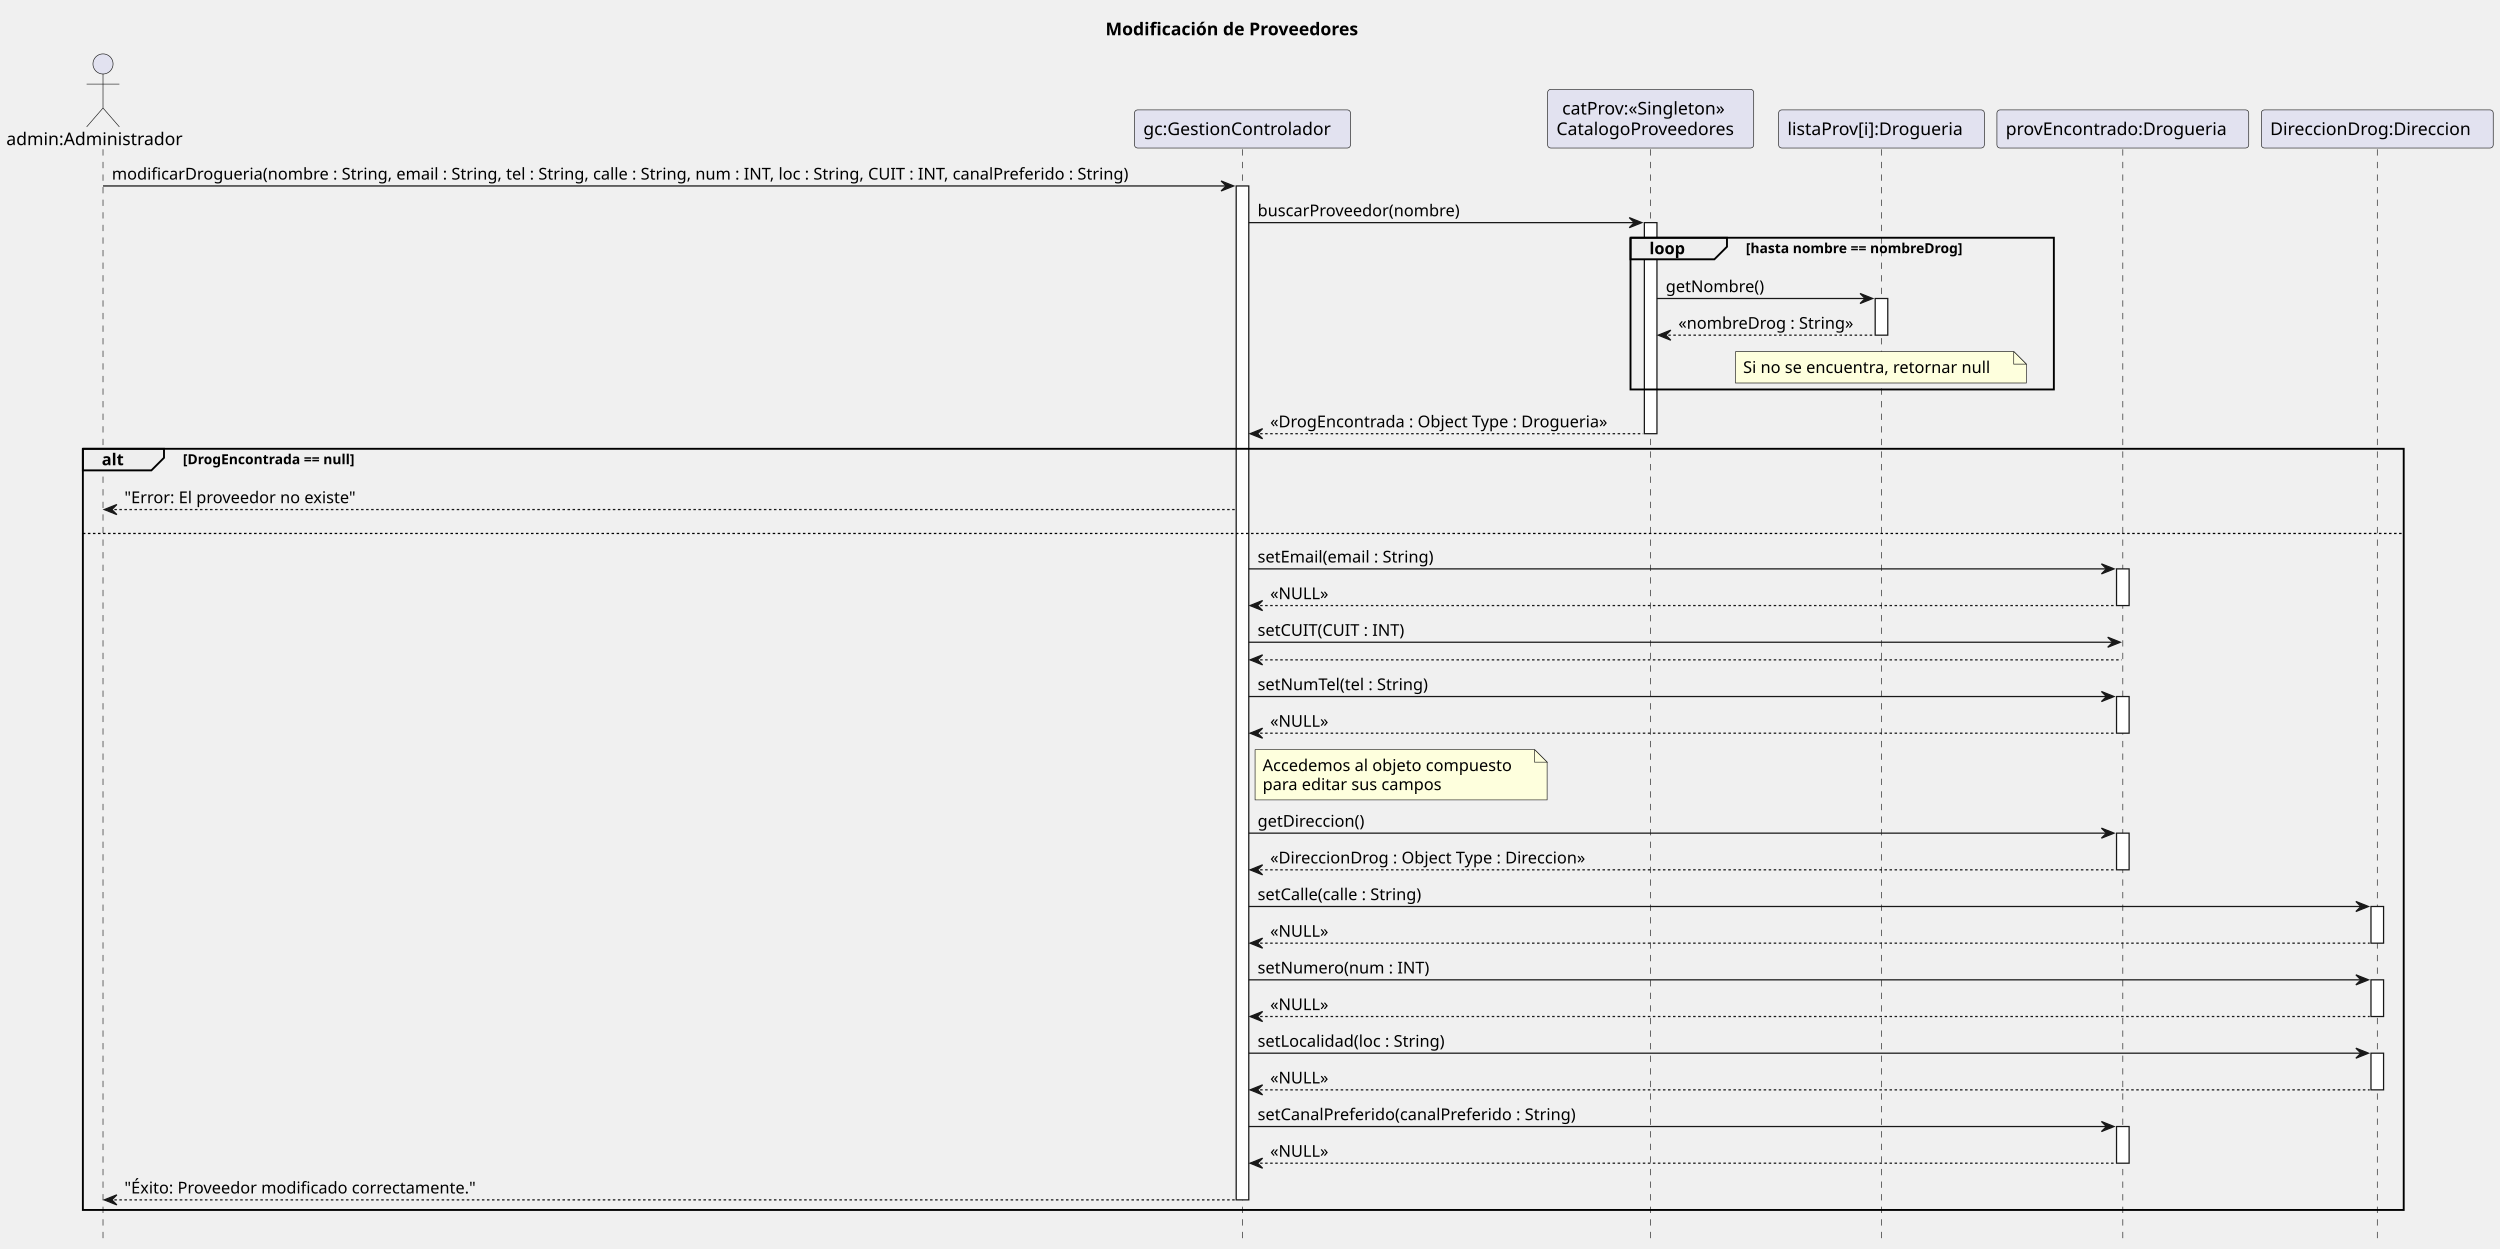
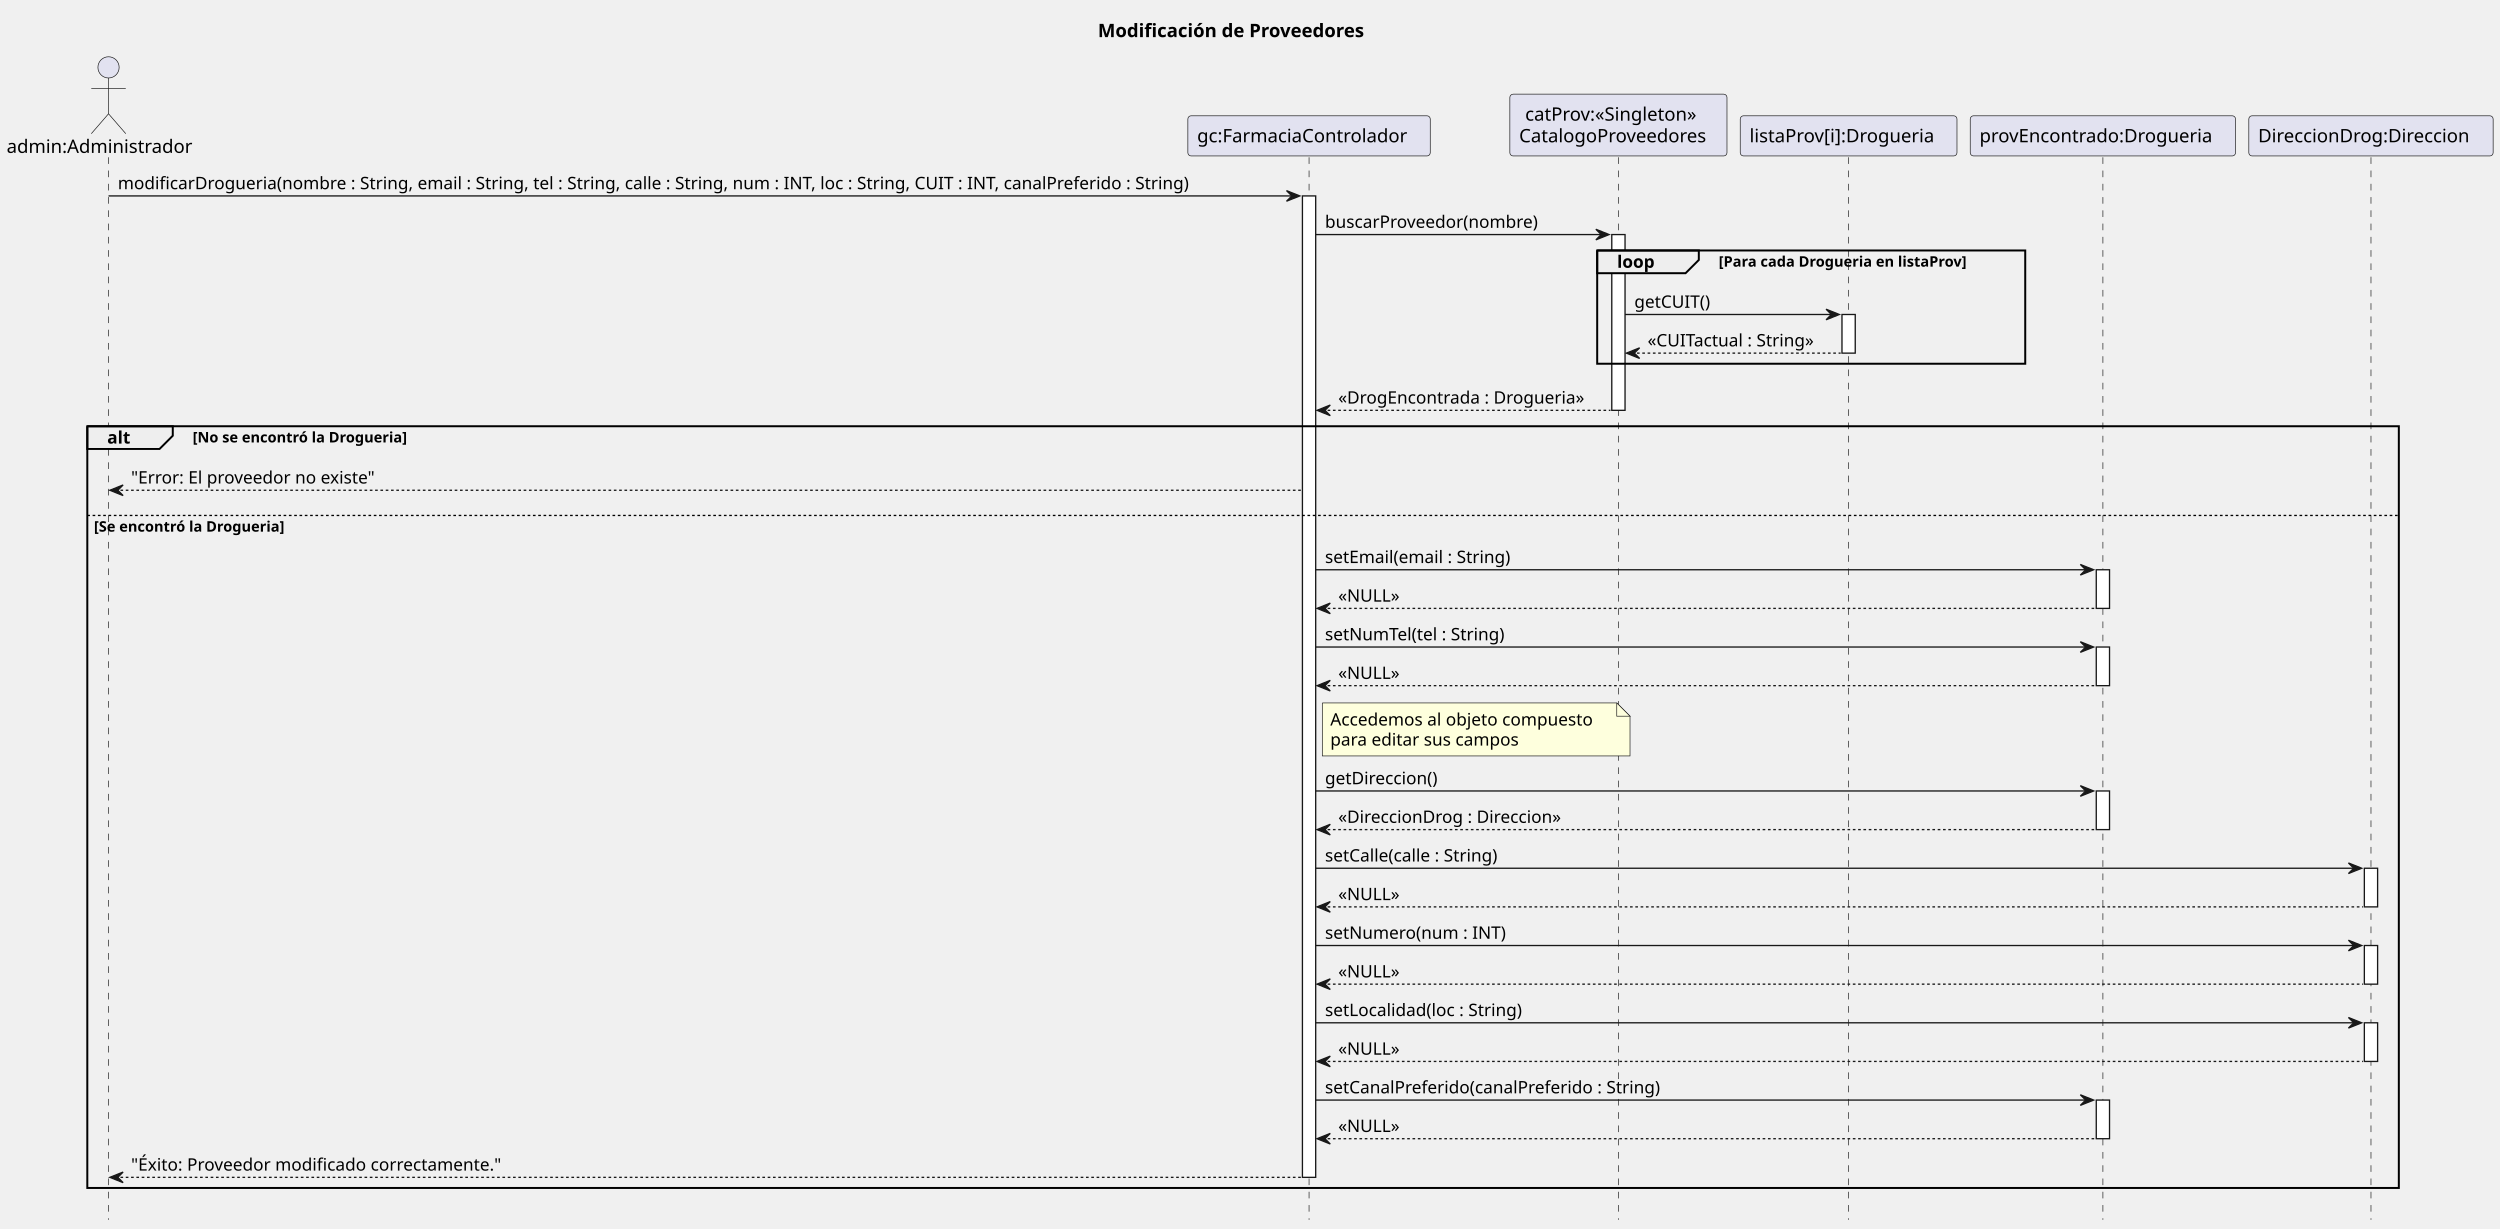
- <svg xmlns="http://www.w3.org/2000/svg" contentStyleType="text/css" data-diagram-type="SEQUENCE" height="992px" preserveAspectRatio="none" style="width:1986px;height:992px;background:#FFFFFF;" version="1.1" viewBox="0 0 1986 992" width="1986px" zoomAndPan="magnify">
+ <svg xmlns="http://www.w3.org/2000/svg" contentStyleType="text/css" data-diagram-type="SEQUENCE" height="926px" preserveAspectRatio="none" style="width:1885px;height:926px;background:#FFFFFF;" version="1.1" viewBox="0 0 1885 926" width="1885px" zoomAndPan="magnify">
  <defs />
  <g>
-     <text fill="#000000" font-family="sans-serif" font-size="14" font-weight="bold" lengthAdjust="spacing" textLength="228.225" x="878.199" y="27.995">Modificación de Proveedores</text>
+     <text fill="#000000" font-family="sans-serif" font-size="14" font-weight="bold" lengthAdjust="spacing" textLength="228.225" x="827.804" y="27.995">Modificación de Proveedores</text>
    <g>
-       <rect fill="#000000" fill-opacity="0" height="866.586" width="8" x="78.332" y="118.594" />
-       <line style="stroke:#181818;stroke-width:0.5;stroke-dasharray:5,5;" x1="81.832" x2="81.832" y1="118.594" y2="985.18" />
+       <rect fill="#000000" fill-opacity="0" height="801.125" width="8" x="78.332" y="118.594" />
+       <line style="stroke:#181818;stroke-width:0.5;stroke-dasharray:5,5;" x1="81.832" x2="81.832" y1="118.594" y2="919.719" />
    </g>
    <g>
-       <rect fill="#000000" fill-opacity="0" height="866.586" width="8" x="983.53" y="118.594" />
-       <line style="stroke:#181818;stroke-width:0.5;stroke-dasharray:5,5;" x1="987.03" x2="987.03" y1="118.594" y2="985.18" />
+       <rect fill="#000000" fill-opacity="0" height="801.125" width="8" x="983.53" y="118.594" />
+       <line style="stroke:#181818;stroke-width:0.5;stroke-dasharray:5,5;" x1="987.03" x2="987.03" y1="118.594" y2="919.719" />
    </g>
    <g>
-       <rect fill="#FFFFFF" height="805.453" style="stroke:#181818;stroke-width:1;" width="10" x="982.03" y="147.727" />
+       <rect fill="#FFFFFF" height="739.992" style="stroke:#181818;stroke-width:1;" width="10" x="982.03" y="147.727" />
    </g>
    <g>
-       <rect fill="#000000" fill-opacity="0" height="866.586" width="8" x="1307.783" y="118.594" />
-       <line style="stroke:#181818;stroke-width:0.5;stroke-dasharray:5,5;" x1="1311.283" x2="1311.283" y1="118.594" y2="985.18" />
+       <rect fill="#000000" fill-opacity="0" height="801.125" width="8" x="1216.783" y="118.594" />
+       <line style="stroke:#181818;stroke-width:0.5;stroke-dasharray:5,5;" x1="1220.283" x2="1220.283" y1="118.594" y2="919.719" />
    </g>
    <g>
-       <rect fill="#FFFFFF" height="167.664" style="stroke:#181818;stroke-width:1;" width="10" x="1306.283" y="176.859" />
+       <rect fill="#FFFFFF" height="132.531" style="stroke:#181818;stroke-width:1;" width="10" x="1215.283" y="176.859" />
    </g>
    <g>
-       <rect fill="#000000" fill-opacity="0" height="866.586" width="8" x="1491.144" y="118.594" />
-       <line style="stroke:#181818;stroke-width:0.5;stroke-dasharray:5,5;" x1="1494.644" x2="1494.644" y1="118.594" y2="985.18" />
+       <rect fill="#000000" fill-opacity="0" height="801.125" width="8" x="1390.353" y="118.594" />
+       <line style="stroke:#181818;stroke-width:0.5;stroke-dasharray:5,5;" x1="1393.853" x2="1393.853" y1="118.594" y2="919.719" />
    </g>
    <g>
-       <rect fill="#FFFFFF" height="29.133" style="stroke:#181818;stroke-width:1;" width="10" x="1489.644" y="237.125" />
+       <rect fill="#FFFFFF" height="29.133" style="stroke:#181818;stroke-width:1;" width="10" x="1388.853" y="237.125" />
    </g>
    <g>
-       <rect fill="#000000" fill-opacity="0" height="866.586" width="8" x="1682.873" y="118.594" />
-       <line style="stroke:#181818;stroke-width:0.5;stroke-dasharray:5,5;" x1="1686.373" x2="1686.373" y1="118.594" y2="985.18" />
+       <rect fill="#000000" fill-opacity="0" height="801.125" width="8" x="1582.083" y="118.594" />
+       <line style="stroke:#181818;stroke-width:0.5;stroke-dasharray:5,5;" x1="1585.583" x2="1585.583" y1="118.594" y2="919.719" />
    </g>
    <g>
-       <rect fill="#FFFFFF" height="29.133" style="stroke:#181818;stroke-width:1;" width="10" x="1681.373" y="451.922" />
+       <rect fill="#FFFFFF" height="29.133" style="stroke:#181818;stroke-width:1;" width="10" x="1580.583" y="429.594" />
    </g>
    <g>
-       <rect fill="#FFFFFF" height="29.133" style="stroke:#181818;stroke-width:1;" width="10" x="1681.373" y="553.32" />
+       <rect fill="#FFFFFF" height="29.133" style="stroke:#181818;stroke-width:1;" width="10" x="1580.583" y="487.859" />
    </g>
    <g>
-       <rect fill="#FFFFFF" height="29.133" style="stroke:#181818;stroke-width:1;" width="10" x="1681.373" y="661.852" />
+       <rect fill="#FFFFFF" height="29.133" style="stroke:#181818;stroke-width:1;" width="10" x="1580.583" y="596.391" />
    </g>
    <g>
-       <rect fill="#FFFFFF" height="29.133" style="stroke:#181818;stroke-width:1;" width="10" x="1681.373" y="894.914" />
+       <rect fill="#FFFFFF" height="29.133" style="stroke:#181818;stroke-width:1;" width="10" x="1580.583" y="829.453" />
    </g>
    <g>
-       <rect fill="#000000" fill-opacity="0" height="866.586" width="8" x="1885.008" y="118.594" />
-       <line style="stroke:#181818;stroke-width:0.5;stroke-dasharray:5,5;" x1="1888.508" x2="1888.508" y1="118.594" y2="985.18" />
+       <rect fill="#000000" fill-opacity="0" height="801.125" width="8" x="1784.218" y="118.594" />
+       <line style="stroke:#181818;stroke-width:0.5;stroke-dasharray:5,5;" x1="1787.718" x2="1787.718" y1="118.594" y2="919.719" />
    </g>
    <g>
-       <rect fill="#FFFFFF" height="29.133" style="stroke:#181818;stroke-width:1;" width="10" x="1883.508" y="720.117" />
+       <rect fill="#FFFFFF" height="29.133" style="stroke:#181818;stroke-width:1;" width="10" x="1782.718" y="654.656" />
    </g>
    <g>
-       <rect fill="#FFFFFF" height="29.133" style="stroke:#181818;stroke-width:1;" width="10" x="1883.508" y="778.383" />
+       <rect fill="#FFFFFF" height="29.133" style="stroke:#181818;stroke-width:1;" width="10" x="1782.718" y="712.922" />
    </g>
    <g>
-       <rect fill="#FFFFFF" height="29.133" style="stroke:#181818;stroke-width:1;" width="10" x="1883.508" y="836.648" />
+       <rect fill="#FFFFFF" height="29.133" style="stroke:#181818;stroke-width:1;" width="10" x="1782.718" y="771.188" />
    </g>
    <text fill="#000000" font-family="sans-serif" font-size="14" lengthAdjust="spacing" textLength="147.663" x="5" y="115.292">admin:Administrador</text>
    <ellipse cx="81.832" cy="50.797" fill="#E2E2F0" rx="8" ry="8" style="stroke:#181818;stroke-width:0.5;" />
    <path d="M81.832,58.797 L81.832,85.797 M68.832,66.797 L94.832,66.797 M81.832,85.797 L68.832,100.797 M81.832,85.797 L94.832,100.797" fill="none" style="stroke:#181818;stroke-width:0.5;" />
-     <rect fill="#E2E2F0" height="30.297" rx="2.5" ry="2.5" style="stroke:#181818;stroke-width:0.5;" width="171.575" x="901.243" y="87.297" />
-     <text fill="#000000" font-family="sans-serif" font-size="14" lengthAdjust="spacing" textLength="157.575" x="908.243" y="107.292">gc:GestionControlador</text>
-     <rect fill="#E2E2F0" height="46.594" rx="2.5" ry="2.5" style="stroke:#181818;stroke-width:0.5;" width="163.721" x="1229.423" y="71" />
-     <text fill="#000000" font-family="sans-serif" font-size="14" lengthAdjust="spacing" textLength="140.629" x="1240.969" y="90.995">catProv:«Singleton»</text>
-     <text fill="#000000" font-family="sans-serif" font-size="14" lengthAdjust="spacing" textLength="149.721" x="1236.423" y="107.292">CatalogoProveedores</text>
-     <rect fill="#E2E2F0" height="30.297" rx="2.5" ry="2.5" style="stroke:#181818;stroke-width:0.5;" width="163.42" x="1412.934" y="87.297" />
-     <text fill="#000000" font-family="sans-serif" font-size="14" lengthAdjust="spacing" textLength="149.42" x="1419.934" y="107.292">listaProv[i]:Drogueria</text>
-     <rect fill="#E2E2F0" height="30.297" rx="2.5" ry="2.5" style="stroke:#181818;stroke-width:0.5;" width="200.04" x="1586.353" y="87.297" />
-     <text fill="#000000" font-family="sans-serif" font-size="14" lengthAdjust="spacing" textLength="186.04" x="1593.353" y="107.292">provEncontrado:Drogueria</text>
-     <rect fill="#E2E2F0" height="30.297" rx="2.5" ry="2.5" style="stroke:#181818;stroke-width:0.5;" width="184.228" x="1796.394" y="87.297" />
-     <text fill="#000000" font-family="sans-serif" font-size="14" lengthAdjust="spacing" textLength="170.228" x="1803.394" y="107.292">DireccionDrog:Direccion</text>
+     <rect fill="#E2E2F0" height="30.297" rx="2.5" ry="2.5" style="stroke:#181818;stroke-width:0.5;" width="182.773" x="895.644" y="87.297" />
+     <text fill="#000000" font-family="sans-serif" font-size="14" lengthAdjust="spacing" textLength="168.773" x="902.644" y="107.292">gc:FarmaciaControlador</text>
+     <rect fill="#E2E2F0" height="46.594" rx="2.5" ry="2.5" style="stroke:#181818;stroke-width:0.5;" width="163.721" x="1138.423" y="71" />
+     <text fill="#000000" font-family="sans-serif" font-size="14" lengthAdjust="spacing" textLength="140.629" x="1149.969" y="90.995">catProv:«Singleton»</text>
+     <text fill="#000000" font-family="sans-serif" font-size="14" lengthAdjust="spacing" textLength="149.721" x="1145.423" y="107.292">CatalogoProveedores</text>
+     <rect fill="#E2E2F0" height="30.297" rx="2.5" ry="2.5" style="stroke:#181818;stroke-width:0.5;" width="163.42" x="1312.144" y="87.297" />
+     <text fill="#000000" font-family="sans-serif" font-size="14" lengthAdjust="spacing" textLength="149.42" x="1319.144" y="107.292">listaProv[i]:Drogueria</text>
+     <rect fill="#E2E2F0" height="30.297" rx="2.5" ry="2.5" style="stroke:#181818;stroke-width:0.5;" width="200.04" x="1485.563" y="87.297" />
+     <text fill="#000000" font-family="sans-serif" font-size="14" lengthAdjust="spacing" textLength="186.04" x="1492.563" y="107.292">provEncontrado:Drogueria</text>
+     <rect fill="#E2E2F0" height="30.297" rx="2.5" ry="2.5" style="stroke:#181818;stroke-width:0.5;" width="184.228" x="1695.603" y="87.297" />
+     <text fill="#000000" font-family="sans-serif" font-size="14" lengthAdjust="spacing" textLength="170.228" x="1702.603" y="107.292">DireccionDrog:Direccion</text>
    <polygon fill="#181818" points="970.03,143.727,980.03,147.727,970.03,151.727,974.03,147.727" style="stroke:#181818;stroke-width:1;" />
    <line style="stroke:#181818;stroke-width:1;" x1="81.832" x2="976.03" y1="147.727" y2="147.727" />
    <text fill="#000000" font-family="sans-serif" font-size="13" lengthAdjust="spacing" textLength="876.199" x="88.832" y="142.661">modificarDrogueria(nombre : String, email : String, tel : String, calle : String, num : INT, loc : String, CUIT : INT, canalPreferido : String)</text>
-     <polygon fill="#181818" points="1294.283,172.859,1304.283,176.859,1294.283,180.859,1298.283,176.859" style="stroke:#181818;stroke-width:1;" />
-     <line style="stroke:#181818;stroke-width:1;" x1="992.03" x2="1300.283" y1="176.859" y2="176.859" />
+     <polygon fill="#181818" points="1203.283,172.859,1213.283,176.859,1203.283,180.859,1207.283,176.859" style="stroke:#181818;stroke-width:1;" />
+     <line style="stroke:#181818;stroke-width:1;" x1="992.03" x2="1209.283" y1="176.859" y2="176.859" />
    <text fill="#000000" font-family="sans-serif" font-size="13" lengthAdjust="spacing" textLength="170.695" x="999.03" y="171.793">buscarProveedor(nombre)</text>
-     <path d="M1295.283,188.859 L1371.907,188.859 L1371.907,195.992 L1361.907,205.992 L1295.283,205.992 L1295.283,188.859" fill="#EEEEEE" style="stroke:#000000;stroke-width:1.5;" />
-     <rect fill="none" height="120.531" style="stroke:#000000;stroke-width:1.5;" width="336.301" x="1295.283" y="188.859" />
-     <text fill="#000000" font-family="sans-serif" font-size="13" font-weight="bold" lengthAdjust="spacing" textLength="31.624" x="1310.283" y="201.926">loop</text>
-     <text fill="#000000" font-family="sans-serif" font-size="11" font-weight="bold" lengthAdjust="spacing" textLength="199.665" x="1386.907" y="201.07">[hasta nombre == nombreDrog]</text>
-     <polygon fill="#181818" points="1477.644,233.125,1487.644,237.125,1477.644,241.125,1481.644,237.125" style="stroke:#181818;stroke-width:1;" />
-     <line style="stroke:#181818;stroke-width:1;" x1="1316.283" x2="1483.644" y1="237.125" y2="237.125" />
-     <text fill="#000000" font-family="sans-serif" font-size="13" lengthAdjust="spacing" textLength="83.427" x="1323.283" y="232.059">getNombre()</text>
-     <polygon fill="#181818" points="1327.283,262.258,1317.283,266.258,1327.283,270.258,1323.283,266.258" style="stroke:#181818;stroke-width:1;" />
-     <line style="stroke:#181818;stroke-width:1;stroke-dasharray:2,2;" x1="1321.283" x2="1488.644" y1="266.258" y2="266.258" />
-     <text fill="#000000" font-family="sans-serif" font-size="13" lengthAdjust="spacing" textLength="149.36" x="1333.283" y="261.192">«nombreDrog : String»</text>
-     <path d="M1378.703,279.258 L1378.703,304.258 L1609.703,304.258 L1609.703,289.258 L1599.703,279.258 L1378.703,279.258" fill="#FEFFDD" style="stroke:#181818;stroke-width:0.5;" />
-     <path d="M1599.703,279.258 L1599.703,289.258 L1609.703,289.258 L1599.703,279.258" fill="#FEFFDD" style="stroke:#181818;stroke-width:0.5;" />
-     <text fill="#000000" font-family="sans-serif" font-size="13" lengthAdjust="spacing" textLength="210.882" x="1384.703" y="296.325">Si no se encuentra, retornar null</text>
-     <polygon fill="#181818" points="1003.03,340.523,993.03,344.523,1003.03,348.523,999.03,344.523" style="stroke:#181818;stroke-width:1;" />
-     <line style="stroke:#181818;stroke-width:1;stroke-dasharray:2,2;" x1="997.03" x2="1305.283" y1="344.523" y2="344.523" />
-     <text fill="#000000" font-family="sans-serif" font-size="13" lengthAdjust="spacing" textLength="290.253" x="1009.03" y="339.457">«DrogEncontrada : Object Type : Drogueria»</text>
-     <path d="M65.832,356.523 L130.274,356.523 L130.274,363.656 L120.274,373.656 L65.832,373.656 L65.832,356.523" fill="#EEEEEE" style="stroke:#000000;stroke-width:1.5;" />
-     <rect fill="none" height="604.656" style="stroke:#000000;stroke-width:1.5;" width="1843.676" x="65.832" y="356.523" />
-     <text fill="#000000" font-family="sans-serif" font-size="13" font-weight="bold" lengthAdjust="spacing" textLength="19.443" x="80.832" y="369.59">alt</text>
-     <text fill="#000000" font-family="sans-serif" font-size="11" font-weight="bold" lengthAdjust="spacing" textLength="159.994" x="145.274" y="368.734">[DrogEncontrada == null]</text>
-     <line style="stroke:#000000;stroke-width:1;stroke-dasharray:2,2;" x1="65.832" x2="1909.508" y1="423.789" y2="423.789" />
-     <polygon fill="#181818" points="92.832,400.789,82.832,404.789,92.832,408.789,88.832,404.789" style="stroke:#181818;stroke-width:1;" />
-     <line style="stroke:#181818;stroke-width:1;stroke-dasharray:2,2;" x1="86.832" x2="981.03" y1="404.789" y2="404.789" />
-     <text fill="#000000" font-family="sans-serif" font-size="13" lengthAdjust="spacing" textLength="199.05" x="98.832" y="399.723">"Error: El proveedor no existe"</text>
-     <polygon fill="#181818" points="1669.373,447.922,1679.373,451.922,1669.373,455.922,1673.373,451.922" style="stroke:#181818;stroke-width:1;" />
-     <line style="stroke:#181818;stroke-width:1;" x1="992.03" x2="1675.373" y1="451.922" y2="451.922" />
-     <text fill="#000000" font-family="sans-serif" font-size="13" lengthAdjust="spacing" textLength="153.372" x="999.03" y="446.856">setEmail(email : String)</text>
-     <polygon fill="#181818" points="1003.03,477.055,993.03,481.055,1003.03,485.055,999.03,481.055" style="stroke:#181818;stroke-width:1;" />
-     <line style="stroke:#181818;stroke-width:1;stroke-dasharray:2,2;" x1="997.03" x2="1680.373" y1="481.055" y2="481.055" />
-     <text fill="#000000" font-family="sans-serif" font-size="13" lengthAdjust="spacing" textLength="49.632" x="1009.03" y="475.989">«NULL»</text>
-     <polygon fill="#181818" points="1674.373,506.188,1684.373,510.188,1674.373,514.188,1678.373,510.188" style="stroke:#181818;stroke-width:1;" />
-     <line style="stroke:#181818;stroke-width:1;" x1="992.03" x2="1680.373" y1="510.188" y2="510.188" />
-     <text fill="#000000" font-family="sans-serif" font-size="13" lengthAdjust="spacing" textLength="124.89" x="999.03" y="505.122">setCUIT(CUIT : INT)</text>
-     <polygon fill="#181818" points="1003.03,520.188,993.03,524.188,1003.03,528.188,999.03,524.188" style="stroke:#181818;stroke-width:1;" />
-     <line style="stroke:#181818;stroke-width:1;stroke-dasharray:2,2;" x1="997.03" x2="1685.373" y1="524.188" y2="524.188" />
-     <polygon fill="#181818" points="1669.373,549.32,1679.373,553.32,1669.373,557.32,1673.373,553.32" style="stroke:#181818;stroke-width:1;" />
-     <line style="stroke:#181818;stroke-width:1;" x1="992.03" x2="1675.373" y1="553.32" y2="553.32" />
-     <text fill="#000000" font-family="sans-serif" font-size="13" lengthAdjust="spacing" textLength="148.338" x="999.03" y="548.254">setNumTel(tel : String)</text>
-     <polygon fill="#181818" points="1003.03,578.453,993.03,582.453,1003.03,586.453,999.03,582.453" style="stroke:#181818;stroke-width:1;" />
-     <line style="stroke:#181818;stroke-width:1;stroke-dasharray:2,2;" x1="997.03" x2="1680.373" y1="582.453" y2="582.453" />
-     <text fill="#000000" font-family="sans-serif" font-size="13" lengthAdjust="spacing" textLength="49.632" x="1009.03" y="577.387">«NULL»</text>
-     <path d="M997.03,595.453 L997.03,635.453 L1229.03,635.453 L1229.03,605.453 L1219.03,595.453 L997.03,595.453" fill="#FEFFDD" style="stroke:#181818;stroke-width:0.5;" />
-     <path d="M1219.03,595.453 L1219.03,605.453 L1229.03,605.453 L1219.03,595.453" fill="#FEFFDD" style="stroke:#181818;stroke-width:0.5;" />
-     <text fill="#000000" font-family="sans-serif" font-size="13" lengthAdjust="spacing" textLength="211.745" x="1003.03" y="612.52">Accedemos al objeto compuesto</text>
-     <text fill="#000000" font-family="sans-serif" font-size="13" lengthAdjust="spacing" textLength="152.737" x="1003.03" y="627.653">para editar sus campos</text>
-     <polygon fill="#181818" points="1669.373,657.852,1679.373,661.852,1669.373,665.852,1673.373,661.852" style="stroke:#181818;stroke-width:1;" />
-     <line style="stroke:#181818;stroke-width:1;" x1="992.03" x2="1675.373" y1="661.852" y2="661.852" />
-     <text fill="#000000" font-family="sans-serif" font-size="13" lengthAdjust="spacing" textLength="92.555" x="999.03" y="656.786">getDireccion()</text>
-     <polygon fill="#181818" points="1003.03,686.984,993.03,690.984,1003.03,694.984,999.03,690.984" style="stroke:#181818;stroke-width:1;" />
-     <line style="stroke:#181818;stroke-width:1;stroke-dasharray:2,2;" x1="997.03" x2="1680.373" y1="690.984" y2="690.984" />
-     <text fill="#000000" font-family="sans-serif" font-size="13" lengthAdjust="spacing" textLength="273.241" x="1009.03" y="685.918">«DireccionDrog : Object Type : Direccion»</text>
-     <polygon fill="#181818" points="1871.508,716.117,1881.508,720.117,1871.508,724.117,1875.508,720.117" style="stroke:#181818;stroke-width:1;" />
-     <line style="stroke:#181818;stroke-width:1;" x1="992.03" x2="1877.508" y1="720.117" y2="720.117" />
-     <text fill="#000000" font-family="sans-serif" font-size="13" lengthAdjust="spacing" textLength="144.054" x="999.03" y="715.051">setCalle(calle : String)</text>
-     <polygon fill="#181818" points="1003.03,745.25,993.03,749.25,1003.03,753.25,999.03,749.25" style="stroke:#181818;stroke-width:1;" />
-     <line style="stroke:#181818;stroke-width:1;stroke-dasharray:2,2;" x1="997.03" x2="1882.508" y1="749.25" y2="749.25" />
-     <text fill="#000000" font-family="sans-serif" font-size="13" lengthAdjust="spacing" textLength="49.632" x="1009.03" y="744.184">«NULL»</text>
-     <polygon fill="#181818" points="1871.508,774.383,1881.508,778.383,1871.508,782.383,1875.508,778.383" style="stroke:#181818;stroke-width:1;" />
-     <line style="stroke:#181818;stroke-width:1;" x1="992.03" x2="1877.508" y1="778.383" y2="778.383" />
-     <text fill="#000000" font-family="sans-serif" font-size="13" lengthAdjust="spacing" textLength="145.222" x="999.03" y="773.317">setNumero(num : INT)</text>
-     <polygon fill="#181818" points="1003.03,803.516,993.03,807.516,1003.03,811.516,999.03,807.516" style="stroke:#181818;stroke-width:1;" />
-     <line style="stroke:#181818;stroke-width:1;stroke-dasharray:2,2;" x1="997.03" x2="1882.508" y1="807.516" y2="807.516" />
-     <text fill="#000000" font-family="sans-serif" font-size="13" lengthAdjust="spacing" textLength="49.632" x="1009.03" y="802.45">«NULL»</text>
-     <polygon fill="#181818" points="1871.508,832.648,1881.508,836.648,1871.508,840.648,1875.508,836.648" style="stroke:#181818;stroke-width:1;" />
-     <line style="stroke:#181818;stroke-width:1;" x1="992.03" x2="1877.508" y1="836.648" y2="836.648" />
-     <text fill="#000000" font-family="sans-serif" font-size="13" lengthAdjust="spacing" textLength="162.17" x="999.03" y="831.582">setLocalidad(loc : String)</text>
-     <polygon fill="#181818" points="1003.03,861.781,993.03,865.781,1003.03,869.781,999.03,865.781" style="stroke:#181818;stroke-width:1;" />
-     <line style="stroke:#181818;stroke-width:1;stroke-dasharray:2,2;" x1="997.03" x2="1882.508" y1="865.781" y2="865.781" />
-     <text fill="#000000" font-family="sans-serif" font-size="13" lengthAdjust="spacing" textLength="49.632" x="1009.03" y="860.715">«NULL»</text>
-     <polygon fill="#181818" points="1669.373,890.914,1679.373,894.914,1669.373,898.914,1673.373,894.914" style="stroke:#181818;stroke-width:1;" />
-     <line style="stroke:#181818;stroke-width:1;" x1="992.03" x2="1675.373" y1="894.914" y2="894.914" />
-     <text fill="#000000" font-family="sans-serif" font-size="13" lengthAdjust="spacing" textLength="271.083" x="999.03" y="889.848">setCanalPreferido(canalPreferido : String)</text>
-     <polygon fill="#181818" points="1003.03,920.047,993.03,924.047,1003.03,928.047,999.03,924.047" style="stroke:#181818;stroke-width:1;" />
-     <line style="stroke:#181818;stroke-width:1;stroke-dasharray:2,2;" x1="997.03" x2="1680.373" y1="924.047" y2="924.047" />
-     <text fill="#000000" font-family="sans-serif" font-size="13" lengthAdjust="spacing" textLength="49.632" x="1009.03" y="918.981">«NULL»</text>
-     <polygon fill="#181818" points="92.832,949.18,82.832,953.18,92.832,957.18,88.832,953.18" style="stroke:#181818;stroke-width:1;" />
-     <line style="stroke:#181818;stroke-width:1;stroke-dasharray:2,2;" x1="86.832" x2="981.03" y1="953.18" y2="953.18" />
-     <text fill="#000000" font-family="sans-serif" font-size="13" lengthAdjust="spacing" textLength="299.8" x="98.832" y="948.114">"Éxito: Proveedor modificado correctamente."</text>
+     <path d="M1204.283,188.859 L1280.907,188.859 L1280.907,195.992 L1270.907,205.992 L1204.283,205.992 L1204.283,188.859" fill="#EEEEEE" style="stroke:#000000;stroke-width:1.5;" />
+     <rect fill="none" height="85.398" style="stroke:#000000;stroke-width:1.5;" width="322.742" x="1204.283" y="188.859" />
+     <text fill="#000000" font-family="sans-serif" font-size="13" font-weight="bold" lengthAdjust="spacing" textLength="31.624" x="1219.283" y="201.926">loop</text>
+     <text fill="#000000" font-family="sans-serif" font-size="11" font-weight="bold" lengthAdjust="spacing" textLength="215.118" x="1295.907" y="201.07">[Para cada Drogueria en listaProv]</text>
+     <polygon fill="#181818" points="1376.853,233.125,1386.853,237.125,1376.853,241.125,1380.853,237.125" style="stroke:#181818;stroke-width:1;" />
+     <line style="stroke:#181818;stroke-width:1;" x1="1225.283" x2="1382.853" y1="237.125" y2="237.125" />
+     <text fill="#000000" font-family="sans-serif" font-size="13" lengthAdjust="spacing" textLength="61.858" x="1232.283" y="232.059">getCUIT()</text>
+     <polygon fill="#181818" points="1236.283,262.258,1226.283,266.258,1236.283,270.258,1232.283,266.258" style="stroke:#181818;stroke-width:1;" />
+     <line style="stroke:#181818;stroke-width:1;stroke-dasharray:2,2;" x1="1230.283" x2="1387.853" y1="266.258" y2="266.258" />
+     <text fill="#000000" font-family="sans-serif" font-size="13" lengthAdjust="spacing" textLength="137.744" x="1242.283" y="261.192">«CUITactual : String»</text>
+     <polygon fill="#181818" points="1003.03,305.391,993.03,309.391,1003.03,313.391,999.03,309.391" style="stroke:#181818;stroke-width:1;" />
+     <line style="stroke:#181818;stroke-width:1;stroke-dasharray:2,2;" x1="997.03" x2="1214.283" y1="309.391" y2="309.391" />
+     <text fill="#000000" font-family="sans-serif" font-size="13" lengthAdjust="spacing" textLength="199.253" x="1009.03" y="304.325">«DrogEncontrada : Drogueria»</text>
+     <path d="M65.832,321.391 L130.274,321.391 L130.274,328.523 L120.274,338.523 L65.832,338.523 L65.832,321.391" fill="#EEEEEE" style="stroke:#000000;stroke-width:1.5;" />
+     <rect fill="none" height="574.328" style="stroke:#000000;stroke-width:1.5;" width="1742.886" x="65.832" y="321.391" />
+     <text fill="#000000" font-family="sans-serif" font-size="13" font-weight="bold" lengthAdjust="spacing" textLength="19.443" x="80.832" y="334.457">alt</text>
+     <text fill="#000000" font-family="sans-serif" font-size="11" font-weight="bold" lengthAdjust="spacing" textLength="184.674" x="145.274" y="333.601">[No se encontró la Drogueria]</text>
+     <line style="stroke:#000000;stroke-width:1;stroke-dasharray:2,2;" x1="65.832" x2="1808.718" y1="388.656" y2="388.656" />
+     <text fill="#000000" font-family="sans-serif" font-size="11" font-weight="bold" lengthAdjust="spacing" textLength="165.457" x="70.832" y="400.867">[Se encontró la Drogueria]</text>
+     <polygon fill="#181818" points="92.832,365.656,82.832,369.656,92.832,373.656,88.832,369.656" style="stroke:#181818;stroke-width:1;" />
+     <line style="stroke:#181818;stroke-width:1;stroke-dasharray:2,2;" x1="86.832" x2="981.03" y1="369.656" y2="369.656" />
+     <text fill="#000000" font-family="sans-serif" font-size="13" lengthAdjust="spacing" textLength="199.05" x="98.832" y="364.59">"Error: El proveedor no existe"</text>
+     <polygon fill="#181818" points="1568.583,425.594,1578.583,429.594,1568.583,433.594,1572.583,429.594" style="stroke:#181818;stroke-width:1;" />
+     <line style="stroke:#181818;stroke-width:1;" x1="992.03" x2="1574.583" y1="429.594" y2="429.594" />
+     <text fill="#000000" font-family="sans-serif" font-size="13" lengthAdjust="spacing" textLength="153.372" x="999.03" y="424.528">setEmail(email : String)</text>
+     <polygon fill="#181818" points="1003.03,454.727,993.03,458.727,1003.03,462.727,999.03,458.727" style="stroke:#181818;stroke-width:1;" />
+     <line style="stroke:#181818;stroke-width:1;stroke-dasharray:2,2;" x1="997.03" x2="1579.583" y1="458.727" y2="458.727" />
+     <text fill="#000000" font-family="sans-serif" font-size="13" lengthAdjust="spacing" textLength="49.632" x="1009.03" y="453.661">«NULL»</text>
+     <polygon fill="#181818" points="1568.583,483.859,1578.583,487.859,1568.583,491.859,1572.583,487.859" style="stroke:#181818;stroke-width:1;" />
+     <line style="stroke:#181818;stroke-width:1;" x1="992.03" x2="1574.583" y1="487.859" y2="487.859" />
+     <text fill="#000000" font-family="sans-serif" font-size="13" lengthAdjust="spacing" textLength="148.338" x="999.03" y="482.793">setNumTel(tel : String)</text>
+     <polygon fill="#181818" points="1003.03,512.992,993.03,516.992,1003.03,520.992,999.03,516.992" style="stroke:#181818;stroke-width:1;" />
+     <line style="stroke:#181818;stroke-width:1;stroke-dasharray:2,2;" x1="997.03" x2="1579.583" y1="516.992" y2="516.992" />
+     <text fill="#000000" font-family="sans-serif" font-size="13" lengthAdjust="spacing" textLength="49.632" x="1009.03" y="511.926">«NULL»</text>
+     <path d="M997.03,529.992 L997.03,569.992 L1229.03,569.992 L1229.03,539.992 L1219.03,529.992 L997.03,529.992" fill="#FEFFDD" style="stroke:#181818;stroke-width:0.5;" />
+     <path d="M1219.03,529.992 L1219.03,539.992 L1229.03,539.992 L1219.03,529.992" fill="#FEFFDD" style="stroke:#181818;stroke-width:0.5;" />
+     <text fill="#000000" font-family="sans-serif" font-size="13" lengthAdjust="spacing" textLength="211.745" x="1003.03" y="547.059">Accedemos al objeto compuesto</text>
+     <text fill="#000000" font-family="sans-serif" font-size="13" lengthAdjust="spacing" textLength="152.737" x="1003.03" y="562.192">para editar sus campos</text>
+     <polygon fill="#181818" points="1568.583,592.391,1578.583,596.391,1568.583,600.391,1572.583,596.391" style="stroke:#181818;stroke-width:1;" />
+     <line style="stroke:#181818;stroke-width:1;" x1="992.03" x2="1574.583" y1="596.391" y2="596.391" />
+     <text fill="#000000" font-family="sans-serif" font-size="13" lengthAdjust="spacing" textLength="92.555" x="999.03" y="591.325">getDireccion()</text>
+     <polygon fill="#181818" points="1003.03,621.523,993.03,625.523,1003.03,629.523,999.03,625.523" style="stroke:#181818;stroke-width:1;" />
+     <line style="stroke:#181818;stroke-width:1;stroke-dasharray:2,2;" x1="997.03" x2="1579.583" y1="625.523" y2="625.523" />
+     <text fill="#000000" font-family="sans-serif" font-size="13" lengthAdjust="spacing" textLength="182.241" x="1009.03" y="620.457">«DireccionDrog : Direccion»</text>
+     <polygon fill="#181818" points="1770.718,650.656,1780.718,654.656,1770.718,658.656,1774.718,654.656" style="stroke:#181818;stroke-width:1;" />
+     <line style="stroke:#181818;stroke-width:1;" x1="992.03" x2="1776.718" y1="654.656" y2="654.656" />
+     <text fill="#000000" font-family="sans-serif" font-size="13" lengthAdjust="spacing" textLength="144.054" x="999.03" y="649.59">setCalle(calle : String)</text>
+     <polygon fill="#181818" points="1003.03,679.789,993.03,683.789,1003.03,687.789,999.03,683.789" style="stroke:#181818;stroke-width:1;" />
+     <line style="stroke:#181818;stroke-width:1;stroke-dasharray:2,2;" x1="997.03" x2="1781.718" y1="683.789" y2="683.789" />
+     <text fill="#000000" font-family="sans-serif" font-size="13" lengthAdjust="spacing" textLength="49.632" x="1009.03" y="678.723">«NULL»</text>
+     <polygon fill="#181818" points="1770.718,708.922,1780.718,712.922,1770.718,716.922,1774.718,712.922" style="stroke:#181818;stroke-width:1;" />
+     <line style="stroke:#181818;stroke-width:1;" x1="992.03" x2="1776.718" y1="712.922" y2="712.922" />
+     <text fill="#000000" font-family="sans-serif" font-size="13" lengthAdjust="spacing" textLength="145.222" x="999.03" y="707.856">setNumero(num : INT)</text>
+     <polygon fill="#181818" points="1003.03,738.055,993.03,742.055,1003.03,746.055,999.03,742.055" style="stroke:#181818;stroke-width:1;" />
+     <line style="stroke:#181818;stroke-width:1;stroke-dasharray:2,2;" x1="997.03" x2="1781.718" y1="742.055" y2="742.055" />
+     <text fill="#000000" font-family="sans-serif" font-size="13" lengthAdjust="spacing" textLength="49.632" x="1009.03" y="736.989">«NULL»</text>
+     <polygon fill="#181818" points="1770.718,767.188,1780.718,771.188,1770.718,775.188,1774.718,771.188" style="stroke:#181818;stroke-width:1;" />
+     <line style="stroke:#181818;stroke-width:1;" x1="992.03" x2="1776.718" y1="771.188" y2="771.188" />
+     <text fill="#000000" font-family="sans-serif" font-size="13" lengthAdjust="spacing" textLength="162.17" x="999.03" y="766.122">setLocalidad(loc : String)</text>
+     <polygon fill="#181818" points="1003.03,796.32,993.03,800.32,1003.03,804.32,999.03,800.32" style="stroke:#181818;stroke-width:1;" />
+     <line style="stroke:#181818;stroke-width:1;stroke-dasharray:2,2;" x1="997.03" x2="1781.718" y1="800.32" y2="800.32" />
+     <text fill="#000000" font-family="sans-serif" font-size="13" lengthAdjust="spacing" textLength="49.632" x="1009.03" y="795.254">«NULL»</text>
+     <polygon fill="#181818" points="1568.583,825.453,1578.583,829.453,1568.583,833.453,1572.583,829.453" style="stroke:#181818;stroke-width:1;" />
+     <line style="stroke:#181818;stroke-width:1;" x1="992.03" x2="1574.583" y1="829.453" y2="829.453" />
+     <text fill="#000000" font-family="sans-serif" font-size="13" lengthAdjust="spacing" textLength="271.083" x="999.03" y="824.387">setCanalPreferido(canalPreferido : String)</text>
+     <polygon fill="#181818" points="1003.03,854.586,993.03,858.586,1003.03,862.586,999.03,858.586" style="stroke:#181818;stroke-width:1;" />
+     <line style="stroke:#181818;stroke-width:1;stroke-dasharray:2,2;" x1="997.03" x2="1579.583" y1="858.586" y2="858.586" />
+     <text fill="#000000" font-family="sans-serif" font-size="13" lengthAdjust="spacing" textLength="49.632" x="1009.03" y="853.52">«NULL»</text>
+     <polygon fill="#181818" points="92.832,883.719,82.832,887.719,92.832,891.719,88.832,887.719" style="stroke:#181818;stroke-width:1;" />
+     <line style="stroke:#181818;stroke-width:1;stroke-dasharray:2,2;" x1="86.832" x2="981.03" y1="887.719" y2="887.719" />
+     <text fill="#000000" font-family="sans-serif" font-size="13" lengthAdjust="spacing" textLength="299.8" x="98.832" y="882.653">"Éxito: Proveedor modificado correctamente."</text>
  </g>
</svg>
